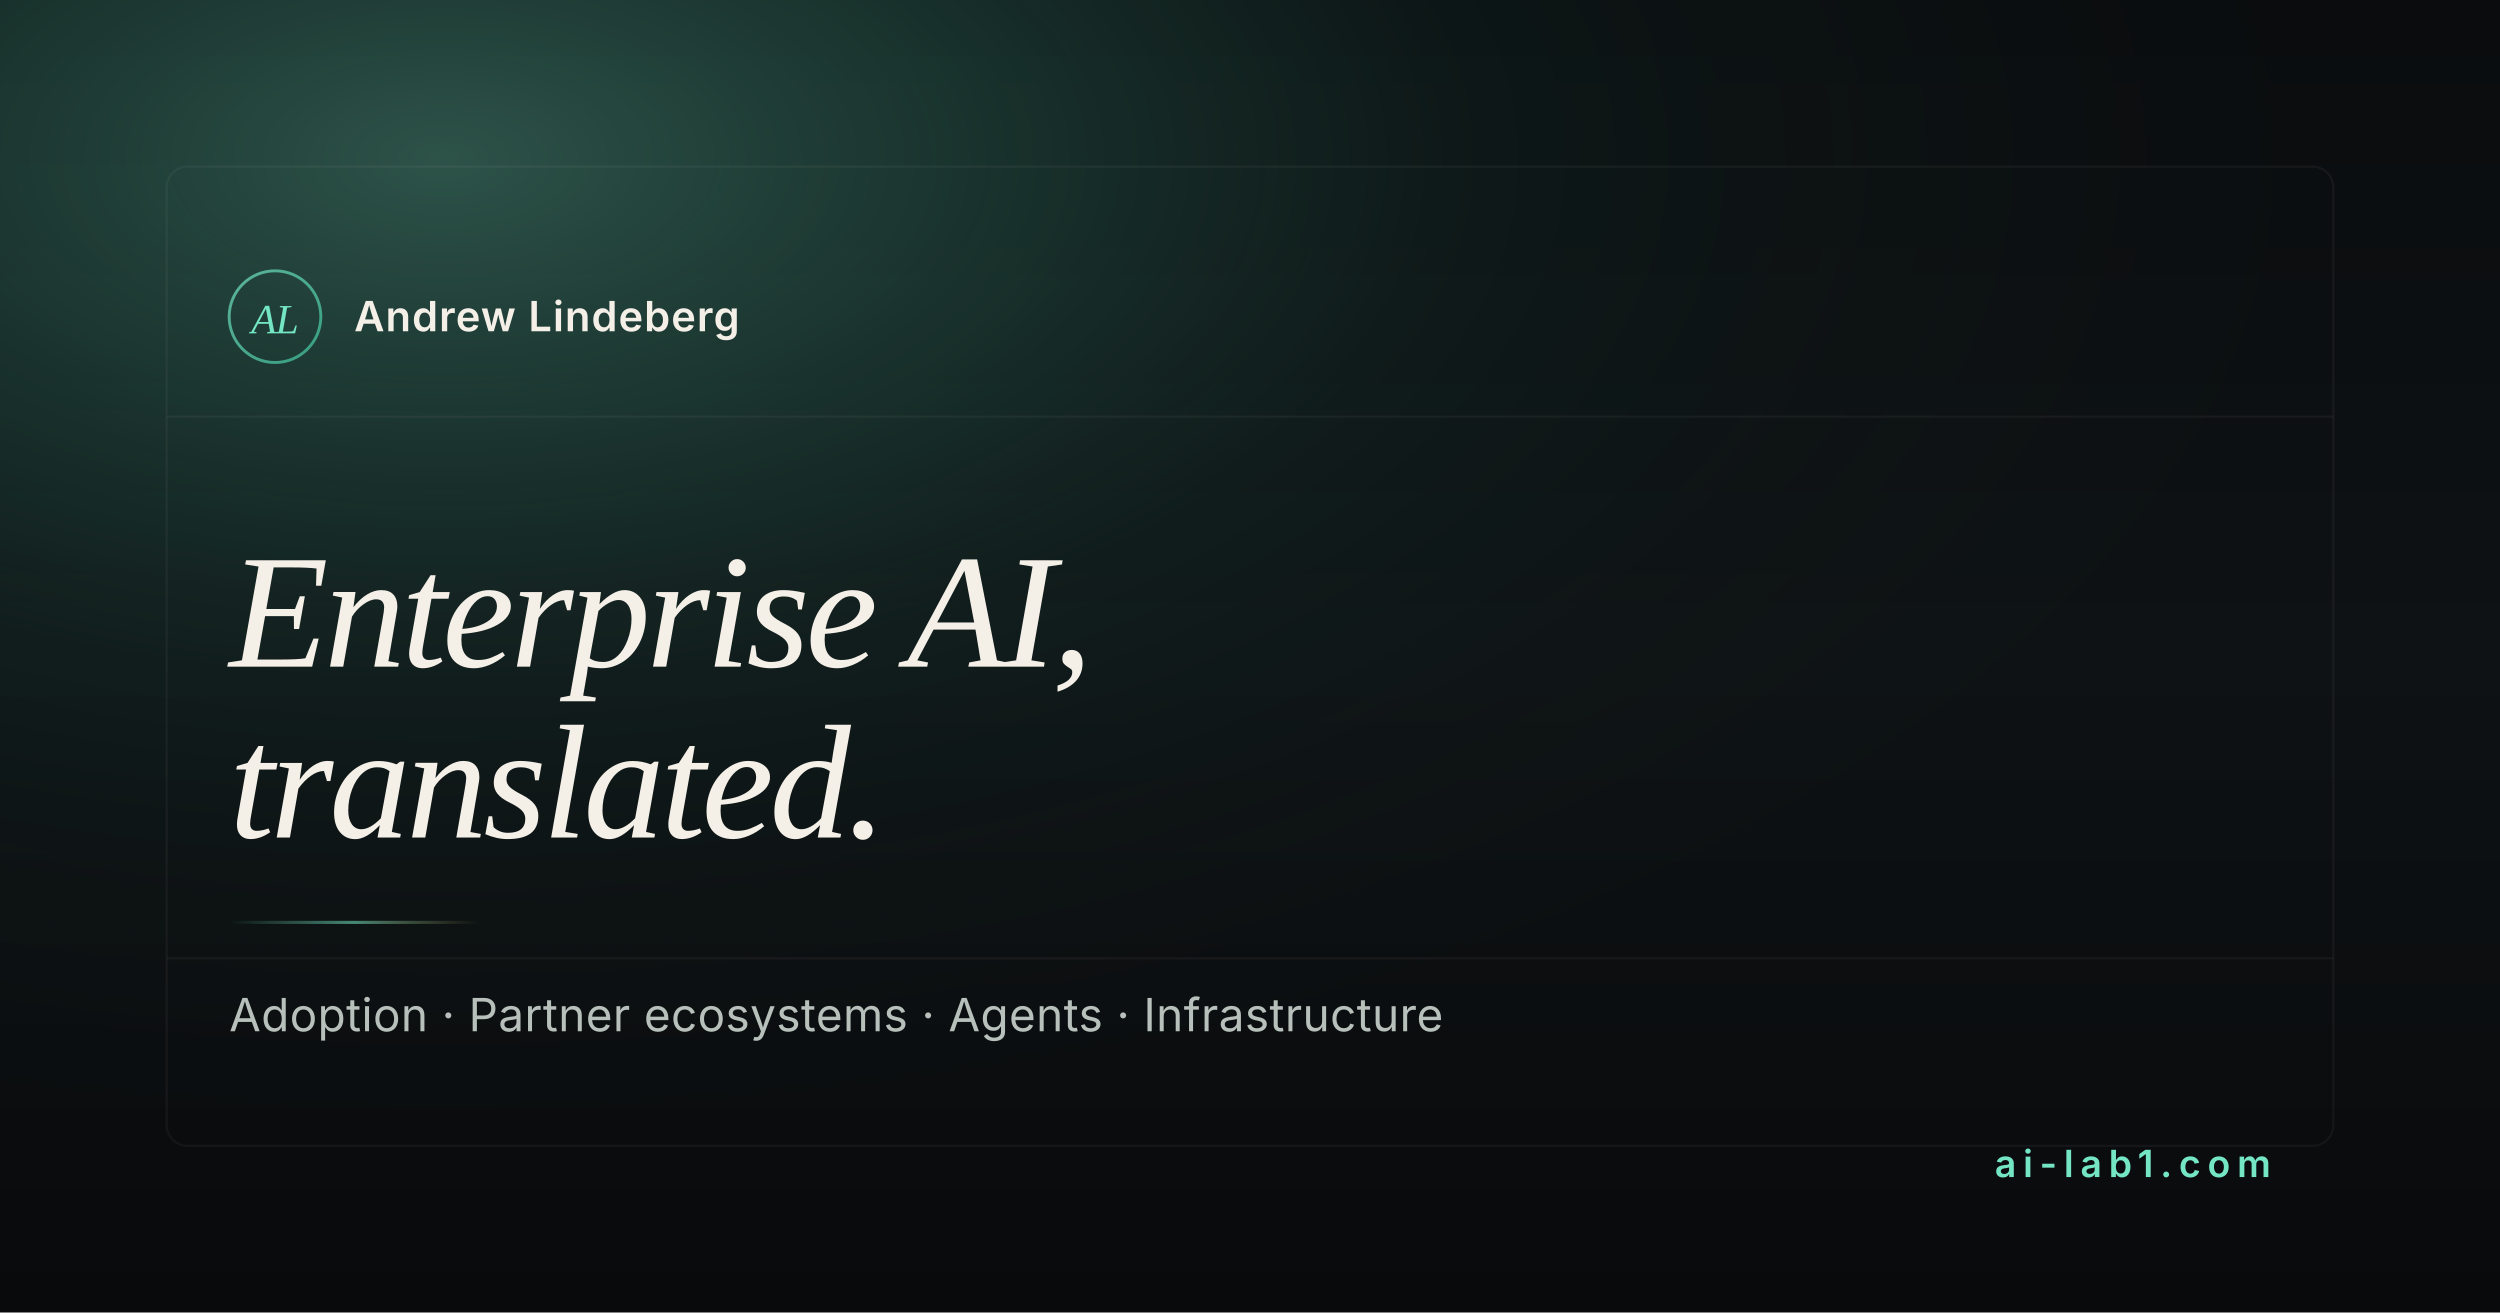
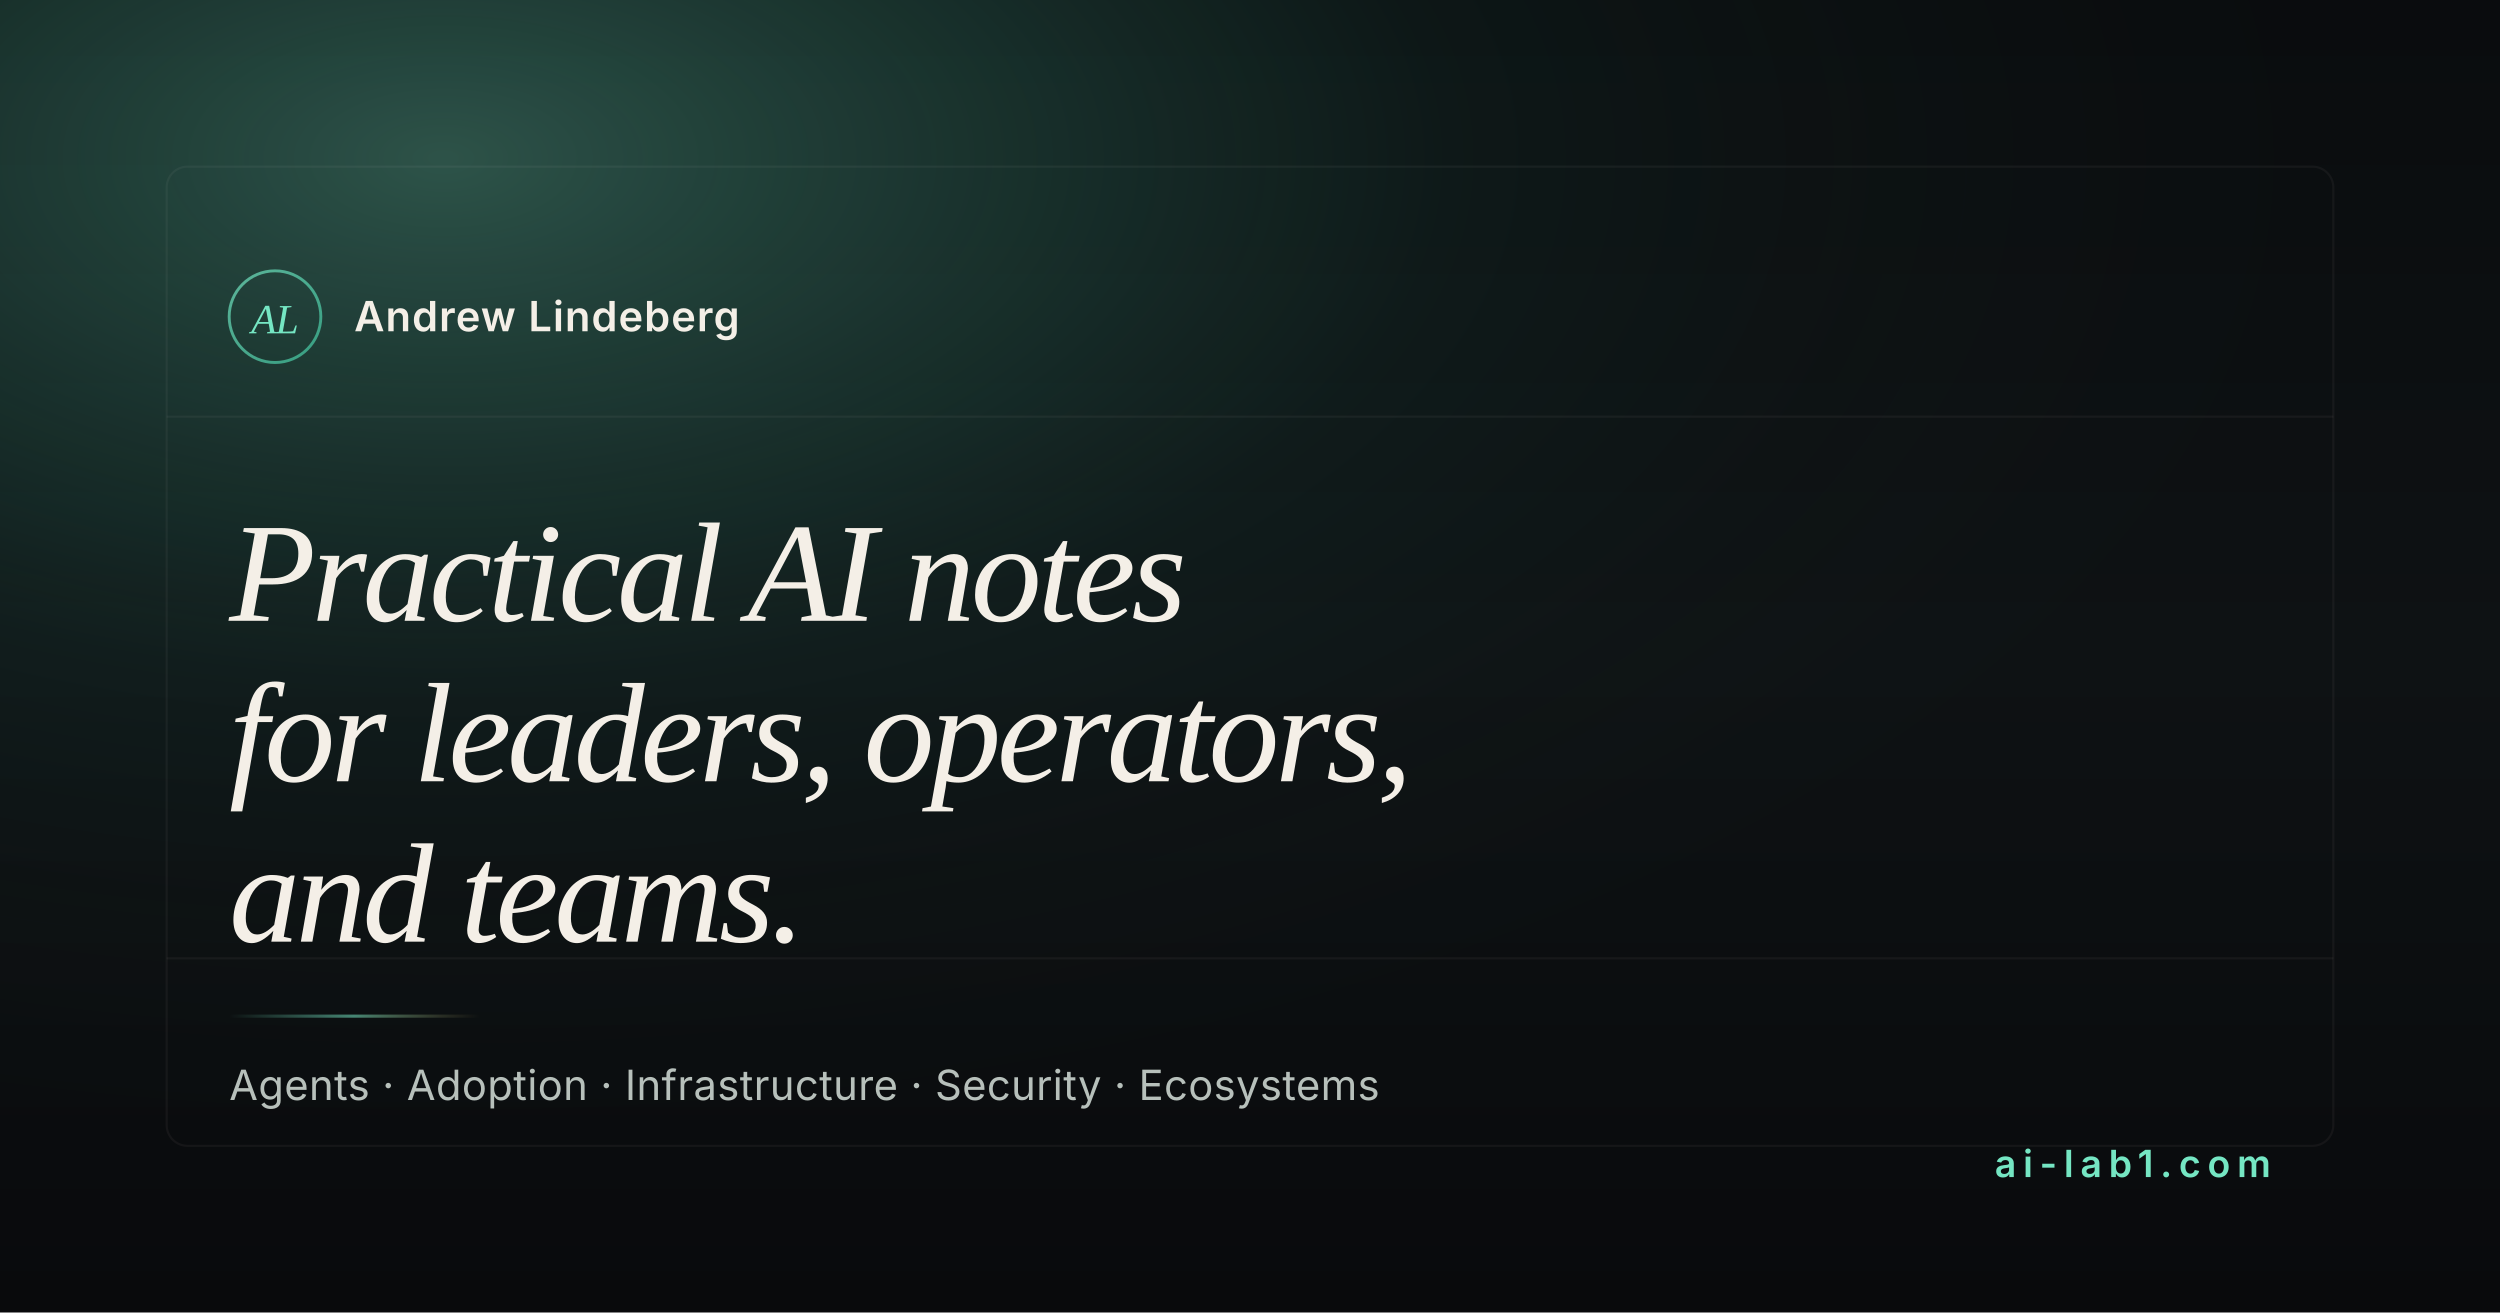
<svg xmlns="http://www.w3.org/2000/svg" width="1200" height="630" viewBox="0 0 1200 630" role="img" aria-labelledby="title desc">
  <defs>
    <radialGradient id="aurora" cx="0.18" cy="0.12" r="0.8">
      <stop offset="0%" stop-color="#75e6c3" stop-opacity="0.32" />
      <stop offset="50%" stop-color="#42c8a2" stop-opacity="0.06" />
      <stop offset="100%" stop-color="#090a0c" stop-opacity="0" />
    </radialGradient>
    <linearGradient id="bg" x1="0" x2="0" y1="0" y2="1">
      <stop offset="0%" stop-color="#0a0c0e" />
      <stop offset="50%" stop-color="#0e1214" />
      <stop offset="100%" stop-color="#090a0c" />
    </linearGradient>
    <linearGradient id="hairline" x1="0" x2="1" y1="0" y2="0">
      <stop offset="0%" stop-color="#75e6c3" stop-opacity="0" />
      <stop offset="50%" stop-color="#75e6c3" stop-opacity="0.55" />
      <stop offset="100%" stop-color="#d5b46a" stop-opacity="0" />
    </linearGradient>
    <linearGradient id="markStroke" x1="0" x2="1" y1="0" y2="1">
      <stop offset="0%" stop-color="#75e6c3" />
      <stop offset="100%" stop-color="#42c8a2" />
    </linearGradient>
  </defs>
  <rect width="1200" height="630" fill="url(#bg)" />
  <rect width="1200" height="630" fill="url(#aurora)" />
  <g stroke="#f4efe7" stroke-opacity="0.05" fill="none">
    <rect x="80" y="80" width="1040" height="470" rx="10" />
    <path d="M80 200 H1120 M80 460 H1120" />
  </g>
  <g transform="translate(110, 130)">
    <circle cx="22" cy="22" r="22" fill="none" stroke="url(#markStroke)" stroke-width="1.4" opacity="0.7" />
    <text x="22" y="30" text-anchor="middle" font-family="Georgia, 'Times New Roman', serif" font-style="italic" font-size="20" fill="#75e6c3" letter-spacing="-0.5">AL</text>
    <text x="60" y="29" font-family="-apple-system, BlinkMacSystemFont, 'Inter', 'Segoe UI', sans-serif" font-size="20" font-weight="600" fill="#f4efe7" letter-spacing="0.5">Andrew Lindeberg</text>
  </g>
-   <text x="110" y="320" font-family="Georgia, 'Times New Roman', serif" font-size="78" font-weight="400" font-style="italic" fill="#f4efe7" letter-spacing="-2">Enterprise AI,</text>
-   <text x="110" y="402" font-family="Georgia, 'Times New Roman', serif" font-size="78" font-weight="400" font-style="italic" fill="#f4efe7" letter-spacing="-2">translated.</text>
-   <rect x="110" y="442" width="120" height="1.5" fill="url(#hairline)" />
-   <text x="110" y="495" font-family="-apple-system, BlinkMacSystemFont, 'Inter', 'Segoe UI', sans-serif" font-size="22" fill="#b7c0bb" letter-spacing="0.2">Adoption · Partner ecosystems · Agents · Infrastructure</text>
+   <text x="110" y="298" font-family="Georgia, 'Times New Roman', serif" font-size="68" font-weight="400" font-style="italic" fill="#f4efe7" letter-spacing="-2">Practical AI notes</text>
+   <text x="110" y="375" font-family="Georgia, 'Times New Roman', serif" font-size="68" font-weight="400" font-style="italic" fill="#f4efe7" letter-spacing="-2">for leaders, operators,</text>
+   <text x="110" y="452" font-family="Georgia, 'Times New Roman', serif" font-size="68" font-weight="400" font-style="italic" fill="#f4efe7" letter-spacing="-2">and teams.</text>
+   <rect x="110" y="487" width="120" height="1.5" fill="url(#hairline)" />
+   <text x="110" y="528" font-family="-apple-system, BlinkMacSystemFont, 'Inter', 'Segoe UI', sans-serif" font-size="20" fill="#b7c0bb" letter-spacing="0.2">Agents · Adoption · Infrastructure · Security · Ecosystems</text>
  <text x="1090" y="565" text-anchor="end" font-family="-apple-system, BlinkMacSystemFont, 'Inter', 'Segoe UI', sans-serif" font-size="18" font-weight="600" fill="#75e6c3" letter-spacing="0.18em">ai-lab1.com</text>
</svg>
